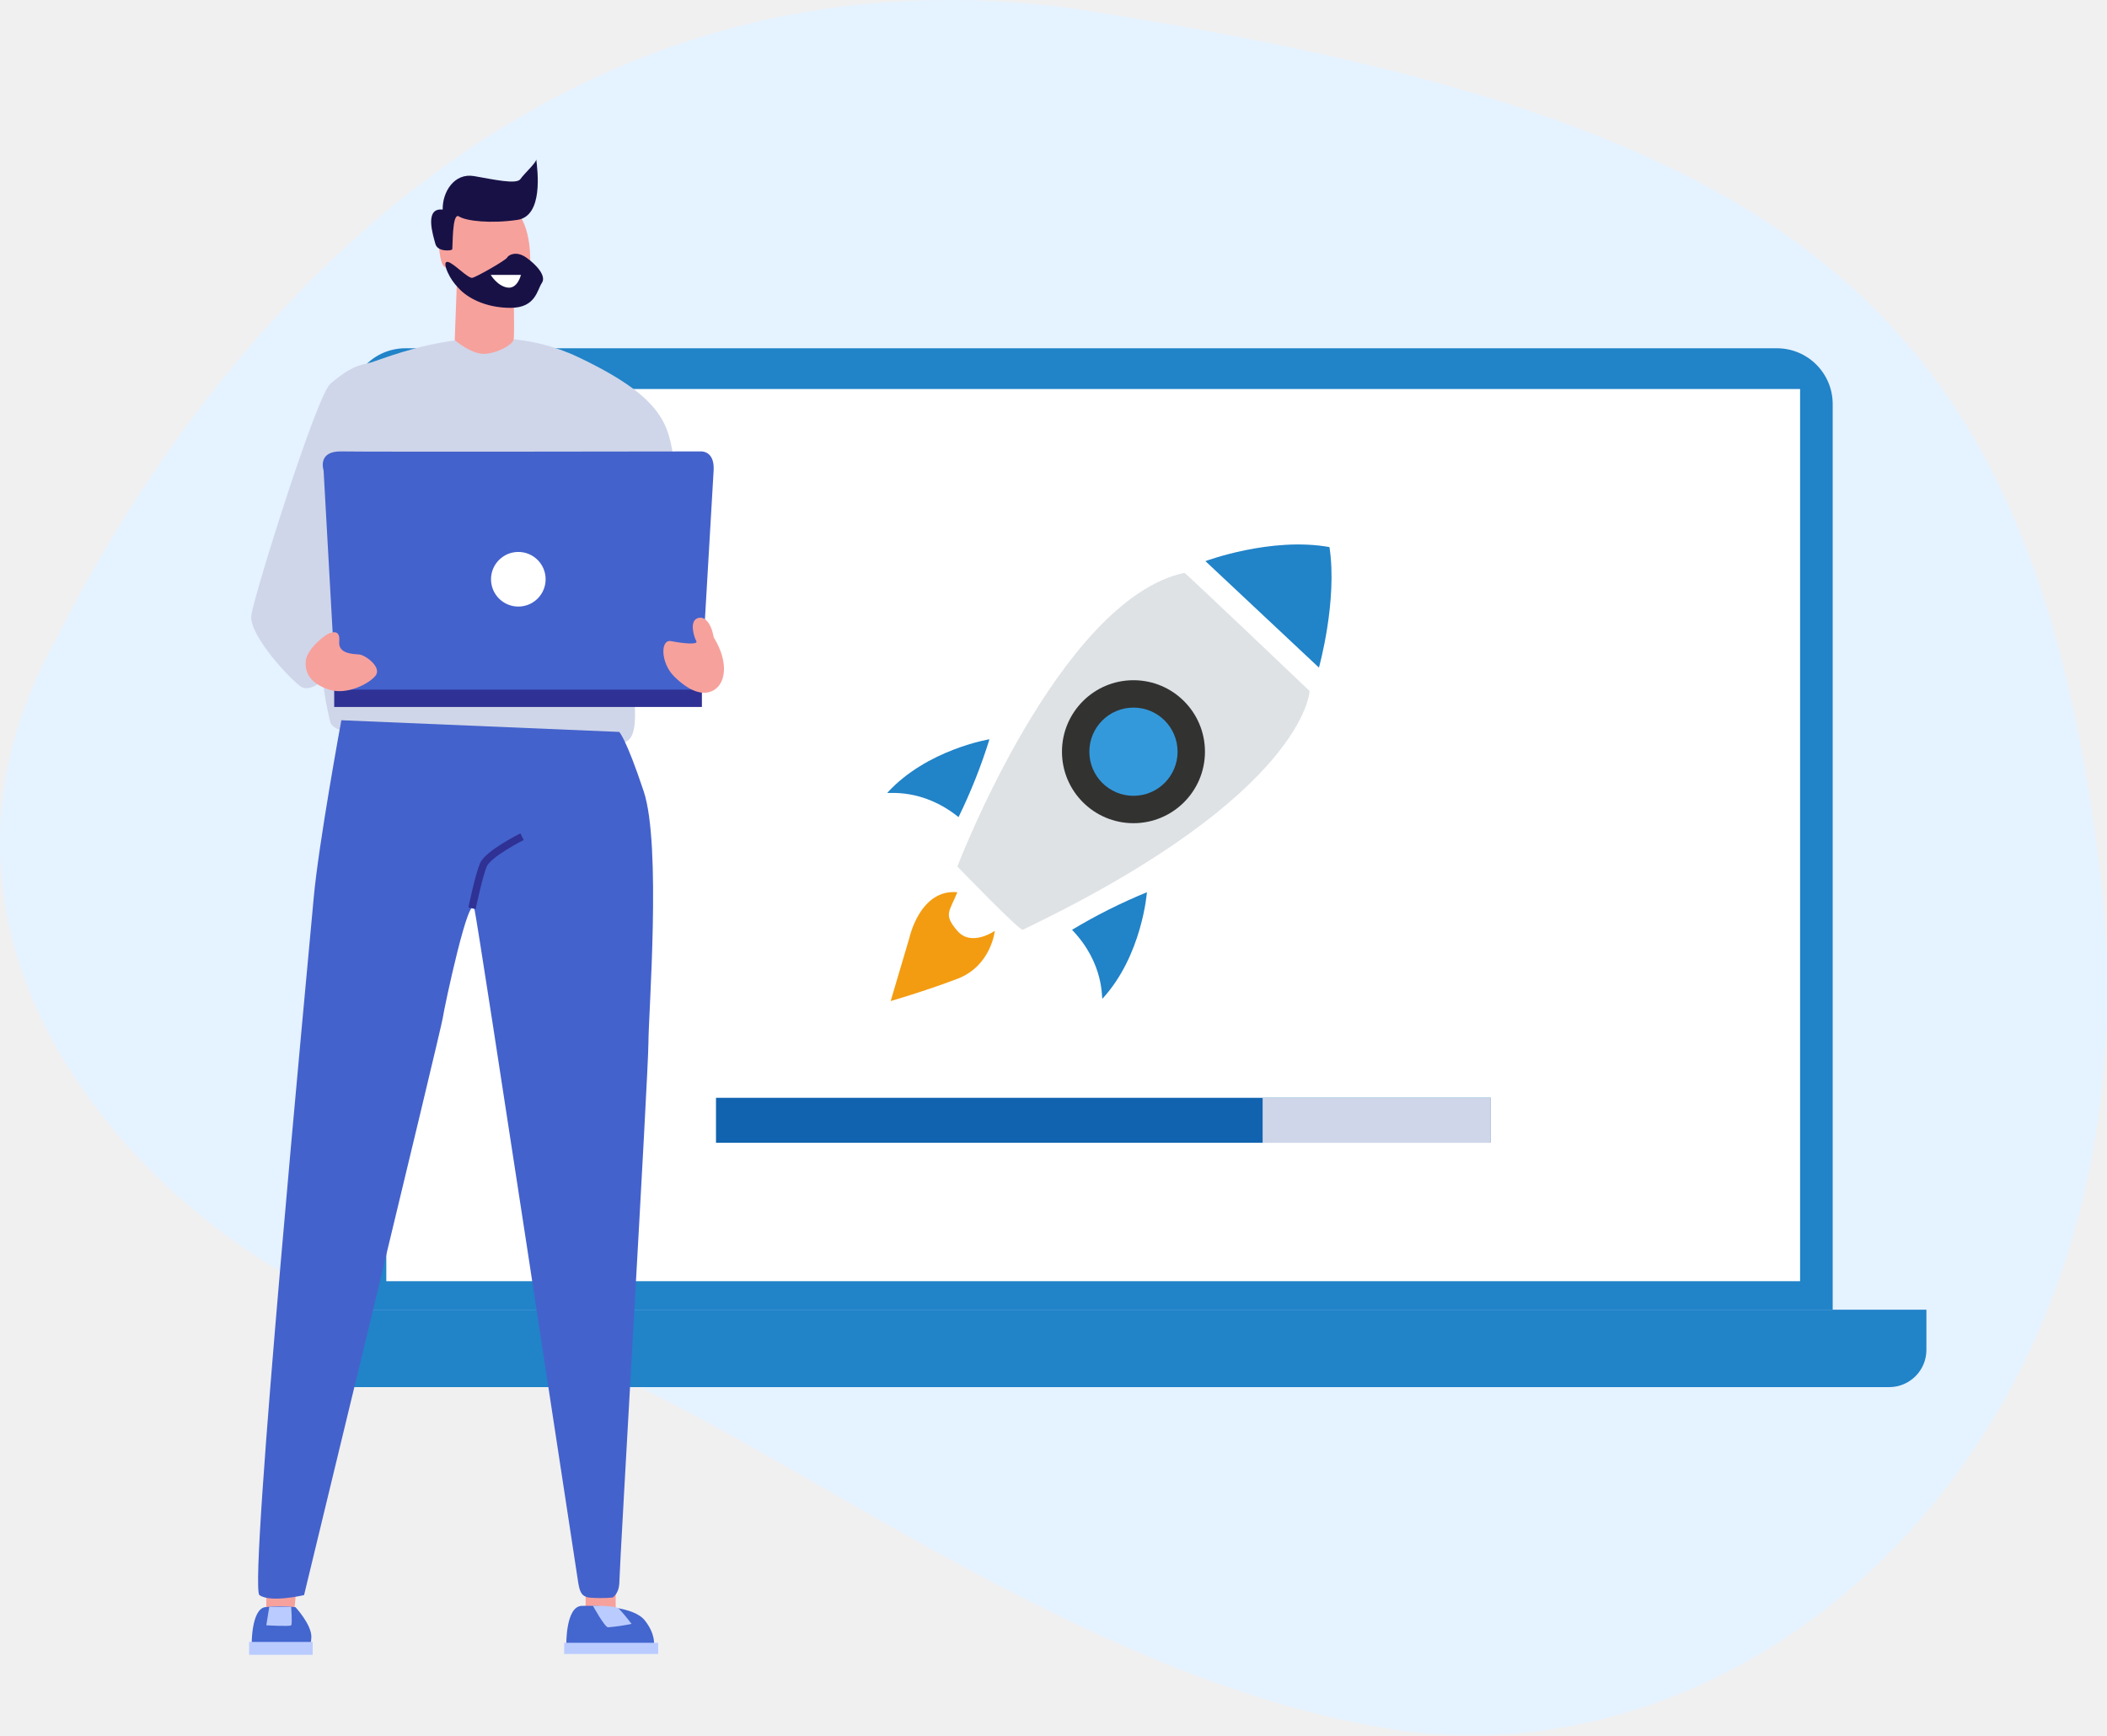
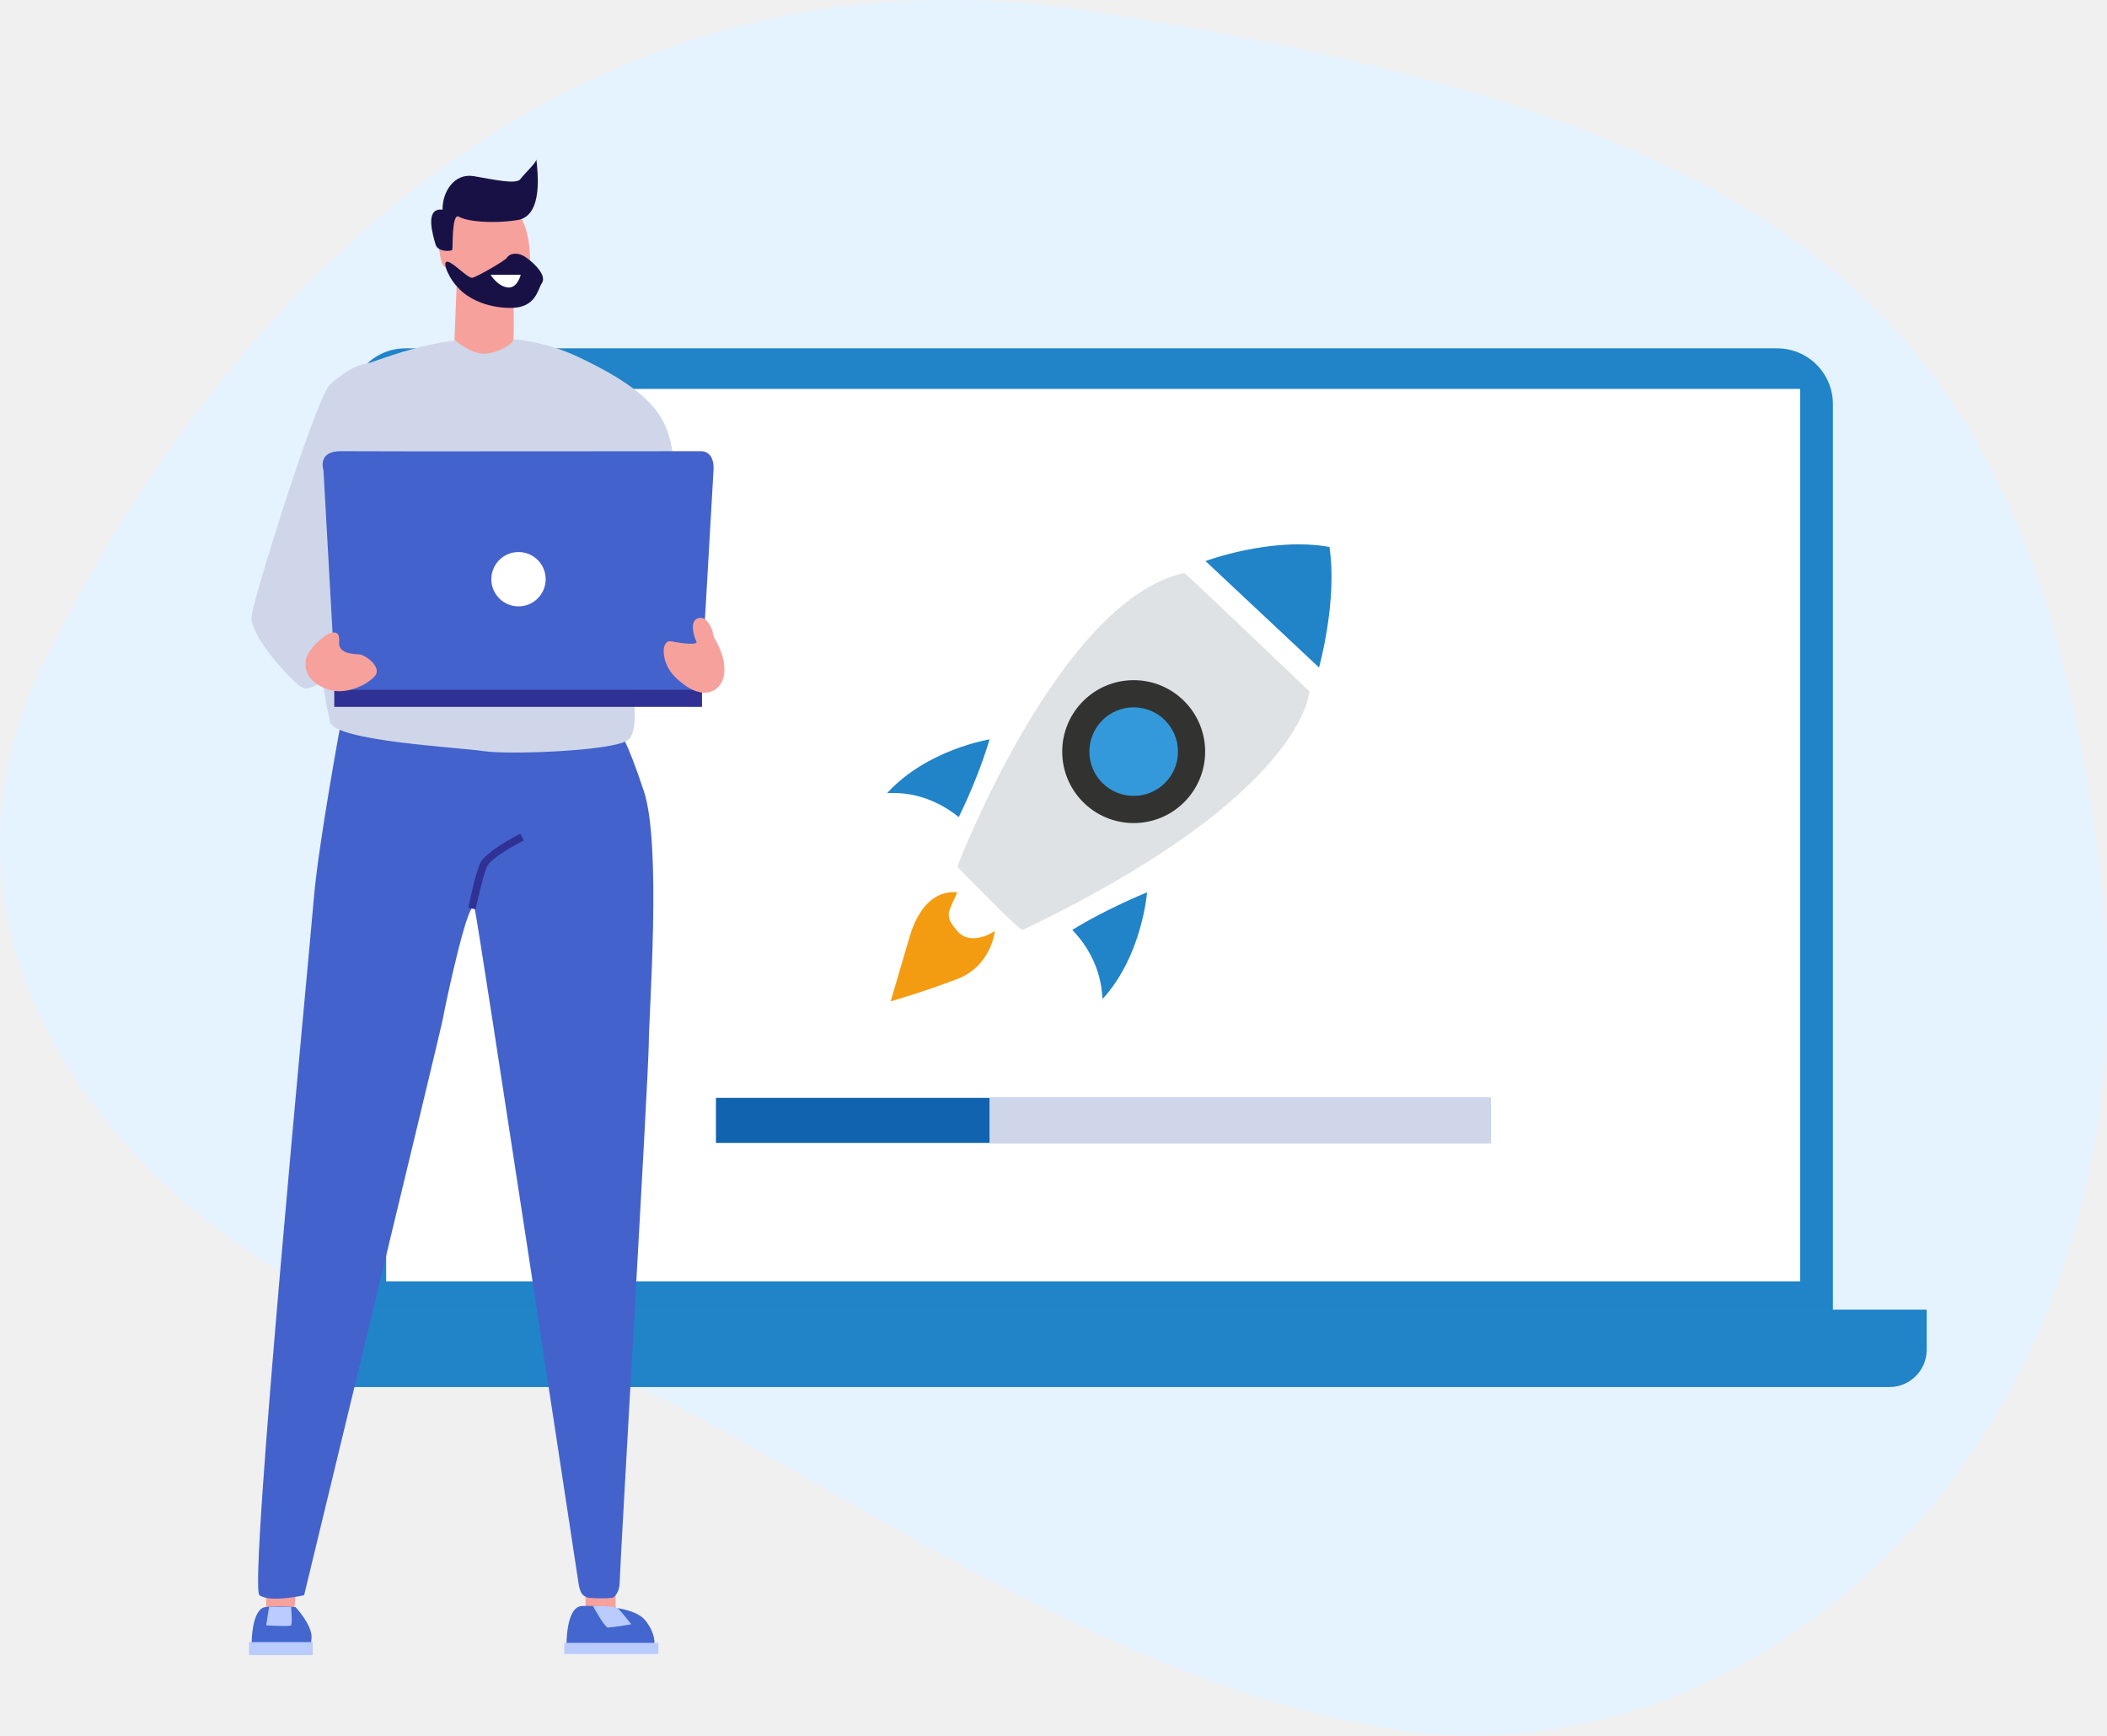
- <svg xmlns="http://www.w3.org/2000/svg" width="566.146" height="466.341" viewBox="0 0 566.146 466.341">
-   <g id="그룹_731" data-name="그룹 731" transform="translate(989.573 -5107.951)">
-     <path id="패스_1249" data-name="패스 1249" d="M-1540.9,7593.062c41.836-83.671,131.629-188.77,273.461-169.382,193.871,29.591,257.135,80.61,275.5,230.6s-89.793,247.95-190.81,231.625-195.912-106.118-247.951-106.118S-1597.018,7693.059-1540.9,7593.062Z" transform="translate(566.454 -2313.39)" fill="#e5f2ff" />
-     <g id="그룹_644" data-name="그룹 644" transform="translate(83.954 9.601)">
-       <path id="사각형_1644" data-name="사각형 1644" d="M15,0H383.491a15,15,0,0,1,15,15V258.362a0,0,0,0,1,0,0H0a0,0,0,0,1,0,0V15A15,15,0,0,1,15,0Z" transform="translate(-979.579 5191.939)" fill="#2183c8" />
-       <rect id="사각형_1643" data-name="사각형 1643" width="379.88" height="239.751" transform="translate(-969.726 5202.887)" fill="#fff" />
-       <path id="사각형_1645" data-name="사각형 1645" d="M0,0H440.091a0,0,0,0,1,0,0V10.8a10,10,0,0,1-10,10H10a10,10,0,0,1-10-10V0A0,0,0,0,1,0,0Z" transform="translate(-996 5450.301)" fill="#2183c8" />
-       <path id="패스_1250" data-name="패스 1250" d="M0,0H208.182V12.076H0Z" transform="translate(-881.14 5393.358)" fill="#1163af" />
-       <rect id="사각형_1647" data-name="사각형 1647" width="61.306" height="12.076" transform="translate(-734.264 5393.358)" fill="#cfd6e9" />
-       <g id="그룹_642" data-name="그룹 642" transform="translate(-836.162 5244.66)">
-         <path id="패스_1244" data-name="패스 1244" d="M-370.77,8184.311s27.354-71.686,61-78.918c0-.313,33.642,31.756,33.642,31.756s-.943,27.668-77.03,64.14C-353.477,8202.231-370.77,8184.311-370.77,8184.311Z" transform="translate(390.646 -8097.771)" fill="#dee2e5" />
-         <path id="패스_1245" data-name="패스 1245" d="M-207.693,8091.228l30.5,28.61s5.031-17.921,2.83-32.384C-190.086,8084.624-207.693,8091.228-207.693,8091.228Z" transform="translate(294.223 -8086.749)" fill="#2183c8" />
-         <path id="패스_1246" data-name="패스 1246" d="M-295.385,8325.493a147.653,147.653,0,0,1,20.122-10.1s-1.258,16.979-11.948,28.612C-287.525,8344.009-286.582,8334.648-295.385,8325.493Z" transform="translate(346.073 -8221.94)" fill="#2183c8" />
-         <path id="패스_1247" data-name="패스 1247" d="M20.122,10.1A147.555,147.555,0,0,0,0,0S1.258,16.979,11.948,28.611C12.262,28.611,11.319,19.251,20.122,10.1Z" transform="matrix(0.087, 0.996, -0.996, 0.087, 28.502, 52.349)" fill="#2183c8" />
-         <path id="패스_1248" data-name="패스 1248" d="M-396.695,8315.327c-2.2,5.344-3.773,5.975,0,10.376s10.061,0,10.061,0-.943,9.432-10.061,12.89-17.921,5.975-17.921,5.975l5.03-16.979S-406.756,8314.384-396.695,8315.327Z" transform="translate(416.57 -8221.872)" fill="#f39c11" />
-         <ellipse id="타원_440" data-name="타원 440" cx="19.21" cy="19.21" rx="19.21" ry="19.21" transform="translate(47.984 36.48)" fill="#323231" />
-         <ellipse id="타원_441" data-name="타원 441" cx="11.853" cy="11.853" rx="11.853" ry="11.853" transform="translate(55.341 43.837)" fill="#3499db" />
+ <svg xmlns="http://www.w3.org/2000/svg" version="1.1" id="Layer_1" x="0px" y="0px" viewBox="0 0 566.1 466.3" style="enable-background:new 0 0 566.1 466.3;" xml:space="preserve">
+   <style type="text/css">
+ 	.st0{fill:#E5F2FF;}
+ 	.st1{fill:#2183C8;}
+ 	.st2{fill:#FFFFFF;}
+ 	.st3{fill:#1163AF;}
+ 	.st4{fill:#CFD6E9;}
+ 	.st5{fill:#DEE2E5;}
+ 	.st6{fill:#F39C11;}
+ 	.st7{fill:#323231;}
+ 	.st8{fill:#3499DB;}
+ 	.st9{fill:#F7A19C;}
+ 	.st10{fill:#4462CC;}
+ 	.st11{fill:#2F3194;}
+ 	.st12{fill:#4366CF;}
+ 	.st13{fill:#BACBFF;}
+ 	.st14{fill:#181146;}
+ </style>
+   <g>
+     <path id="bg" class="st0" d="M15.1,171.7C57,88.1,146.8-17,288.6,2.3c193.9,29.6,257.1,80.6,275.5,230.6s-89.8,248-190.8,231.6   s-195.9-106.1-248-106.1S-41,271.7,15.1,171.7z" />
+   </g>
+   <g id="pc" transform="translate(83.954 9.601)">
+     <path id="사각형_1644" class="st1" d="M25,84h368.5c8.3,0,15,6.7,15,15v243.4l0,0H10l0,0V99C10,90.7,16.7,84,25,84z" />
+     <rect id="사각형_1643" x="19.8" y="94.9" class="st2" width="379.9" height="239.8" />
+     <path id="사각형_1645" class="st1" d="M-6.4,342.3h440.1l0,0v10.8c0,5.5-4.5,10-10,10H3.6c-5.5,0-10-4.5-10-10V342.3L-6.4,342.3   z" />
+     <path id="gage" class="st3" d="M108.4,285.4h208.2v12.1H108.4V285.4z" />
+     <rect id="gage001" x="181.9" y="285.4" class="st4" width="134.7" height="12.1">
+       <animateTransform additive="sum" attributeName="transform" type="translate" begin="0s" dur="2s" keyTimes="0;0.2; 0.5;0.8; 1" values="0 0;5 0;55 0; 45 0;0 0" repeatCount="indefinite" calcMode="paced" />
+     </rect>
+     <g id="roket" transform="translate(-836.162 5244.66)">
+       <path id="패스_1244" class="st5" d="M1009.4-5021.4c0,0,27.4-71.7,61-78.9c0-0.3,33.6,31.8,33.6,31.8s-0.9,27.7-77,64.1    C1026.7-5003.5,1009.4-5021.4,1009.4-5021.4z" />
+       <path id="패스_1245" class="st1" d="M1076.1-5103.5l30.5,28.6c0,0,5-17.9,2.8-32.4C1093.7-5110.1,1076.1-5103.5,1076.1-5103.5z" />
+       <path id="패스_1246" class="st1" d="M1040.3-5004.4c6.4-3.9,13.2-7.2,20.1-10.1c0,0-1.3,17-11.9,28.6    C1048.1-4985.9,1049.1-4995.2,1040.3-5004.4z" />
+       <path id="패스_1247" class="st1" d="M1009.8-5034.7c3.3-6.8,6.1-13.7,8.3-20.9c0,0-16.8,2.7-27.5,14.4    C990.6-5040.9,999.9-5042.7,1009.8-5034.7z" />
+       <path id="fire" class="st6" d="M1009.4-5014.5c-2.2,5.3-3.8,6,0,10.4s10.1,0,10.1,0s-0.9,9.4-10.1,12.9c-9.1,3.5-17.9,6-17.9,6    l5-17C996.6-5002.2,999.4-5015.4,1009.4-5014.5z">
+         <animate accumulate="none" additive="replace" attributeName="opacity" calcMode="linear" dur="2s" fill="remove" keyTimes="0; 0.1; 0.2; 0.3; 0.4; 0.5;0.6; 1" repeatCount="indefinite" restart="always" values="1;0;1;0;1;0;1;1">
+ 			</animate>
+       </path>
+       <ellipse id="타원_440" class="st7" cx="1056.8" cy="-5052.3" rx="19.2" ry="19.2" />
+       <ellipse id="타원_441" class="st8" cx="1056.8" cy="-5052.3" rx="11.9" ry="11.9" />
+       <animateTransform additive="sum" attributeName="transform" type="rotate" begin="0s" dur="2s" keyTimes="0; 0.1; 0.2; 0.3; 0.4; 0.5; 1" calcMode="paced" values="0 1050 -5040; -3 1050 -5040;3 1050 -5040; -3 1050 -5040; 3 1050 -5040; 0 1050 -5040; 0 1050 -5040;" repeatCount="indefinite" />
+     </g>
+     <rect id="whitemask" x="316.6" y="256.8" class="st2" width="83.1" height="65.6" />
+   </g>
+   <g id="man" transform="translate(236.508 -1440.965)">
+     <g id="bottom">
+       <path id="패스_1239" class="st9" d="M-79.2,1869v4.8h8.1v-4.8H-79.2z" />
+       <path id="패스_1235" class="st9" d="M-165,1868.4v5.1h7.4c0.3,0,0.6-5.1,0.6-5.1H-165z" />
+       <path id="패스_1233" class="st10" d="M-144.8,1634.5c0,0-6.2,33.4-7.4,48s-17.6,185-14.6,187.1s12,0,12,0s36.8-152,37.3-155    s7.3-35.1,8.6-29.1s27.4,178.1,27.8,180.7s0.9,3.7,2.8,4.1c2.1,0.2,4.3,0.2,6.4,0c0,0,1.9-0.9,1.9-4.5s7.8-136.6,7.8-144.5    s3.5-53.2-1.3-67.7s-6.6-16-6.6-16L-144.8,1634.5z" />
+       <path class="st11" d="M-108.7,1685.3l-2-0.4c0.1-0.4,1.8-8.7,3.1-11.8c1.4-3.3,9.9-7.6,10.9-8.1l0.9,1.8c-3.4,1.7-9.1,5.1-9.9,7.1    C-106.9,1676.7-108.7,1685.2-108.7,1685.3z" />
+       <path id="패스_1236" class="st12" d="M-168.9,1882.4c0,0,0-9,3.6-9.6c2.7-0.3,5.5-0.3,8.2,0c0,0,4.4,4.7,4.3,8.1s-1,1.3-1.5,1.5    S-168.9,1882.4-168.9,1882.4z" />
+       <path id="패스_1237" class="st13" d="M-165,1877.7c0,0,6.3,0.4,6.7,0s0-5,0-5h-5.9L-165,1877.7z" />
+       <path id="패스_1238" class="st13" d="M-169.6,1885.7v-3.5h17.1v3.5H-169.6z" />
+       <path id="패스_1240" class="st12" d="M-84.3,1883.1c0,0-0.2-10.5,4.2-10.6s14,0.1,17,3.9s2.4,6.7,2.4,6.7H-84.3z" />
+       <path id="패스_1241" class="st13" d="M-84.3,1885.4h24.7v-3h-25.3v3H-84.3z" />
+       <path id="패스_1242" class="st13" d="M-77.2,1872.5c0,0,3.1,5.7,4,5.8c2.1-0.2,4.2-0.5,6.3-0.9c-1.1-1.4-2.2-2.8-3.5-4.2    C-71.2,1872.4-77.2,1872.5-77.2,1872.5z" />
+     </g>
+     <g id="top">
+       <path id="body" class="st4" d="M-149.8,1623.8c0,0-3.4,3.1-5.7,1.8s-14.2-13.8-13.4-19.3s17.5-59.1,21.2-62.2s6.4-4.9,9.9-5.5    s31-13.8,56.5-1.8s24.4,19.7,26.3,30.8s-13.1,48.7-12.9,50.1s4.3,19.3,0,22.2s-32.2,3.9-38.6,2.9s-40-2.7-41.3-7.8    C-148.7,1631.4-149.3,1627.6-149.8,1623.8z" />
+       <g id="mpc">
+         <path id="패스_1228" class="st10" d="M-146.3,1626.4l-3.3-59.1c0,0-1.8-5.2,4.8-5.1s96.6,0,96.6,0s3.7-0.3,3.4,5.1     s-3.4,59.1-3.4,59.1H-146.3z" />
+         <path id="패스_1229" class="st11" d="M-146.7,1630.9v-4.6h98.8v4.6H-146.7z" />
+         <circle id="타원_439" class="st2" cx="-97.2" cy="1596.6" r="7.3" />
+         <path id="패스_1230" class="st9" d="M-148.1,1626.3c-4.6-1.5-6.6-4.2-6.3-7.6s5.4-7.2,6.3-7.5s3-1,2.7,2.2s3.7,3.3,5.4,3.4     s6.1,3.4,4.3,5.7S-143.4,1627.8-148.1,1626.3z" />
+         <path id="패스_1231" class="st9" d="M-44.7,1612.2c-0.8-4.3-2.9-6-4.7-4.9s-0.6,4.9,0,6s-3.7,0.6-6.7,0s-2.8,5.8,0.8,9.4     s7.5,5.5,10.7,3.7S-40.5,1619.1-44.7,1612.2z" />
+         <animateTransform additive="sum" attributeName="transform" type="translate" begin="0s" dur="3.5s" keyTimes="0; 0.5;1" values="0 0;0 -5; 0 0" repeatCount="indefinite" calcMode="paced" />
      </g>
-     </g>
-     <g id="그룹_643" data-name="그룹 643" transform="translate(236.508 -1440.965)">
-       <path id="패스_1239" data-name="패스 1239" d="M-1371.212,7508.707v4.844h8.073v-4.844Z" transform="translate(302.489 -531.752)" fill="#f7a19c" />
-       <path id="패스_1235" data-name="패스 1235" d="M-1441.371,7508.236v5.074h7.381c.346,0,.577-5.074.577-5.074Z" transform="translate(286.841 -531.857)" fill="#f7a19c" />
-       <path id="패스_1232" data-name="패스 1232" d="M-1425.458,7325s-3.4,3.118-5.743,1.754-14.229-13.84-13.449-19.3,17.542-59.058,21.245-62.176,6.432-4.872,9.94-5.457,30.991-13.84,56.524-1.755,24.364,19.686,26.313,30.8-13.059,48.729-12.864,50.092,4.288,19.3,0,22.22-32.16,3.9-38.592,2.924-39.957-2.729-41.321-7.8A89.112,89.112,0,0,1-1425.458,7325Z" transform="translate(286.102 -593.243)" fill="#cfd6e9" />
-       <path id="패스_1227" data-name="패스 1227" d="M-1403.556,7212.965s.231,6.8,1.615,7.5,3.345,4.383,3.345,4.383l-.577,15.34s4.613,4.037,8.3,3.69,7.15-2.537,7.5-3.69,0-13.148,0-13.148l4.383-5.536s.923-8.881-2.537-14.532-17.646-3.229-17.646-3.229Z" transform="translate(295.275 -599.886)" fill="#f7a19c" />
-       <path id="패스_1225" data-name="패스 1225" d="M-1402.047,7207.236c-.115-4.729,3.114-9.918,8.419-9s11.418,2.306,12.456.807,4.267-4.383,4.267-5.3c.346,3,1.961,15.223-5.075,16.261s-13.725.346-15.685-.923-1.615,8.535-1.845,8.881-3.921.691-4.5-1.5S-1407.121,7206.659-1402.047,7207.236Z" transform="translate(294.919 -602)" fill="#181146" />
-       <path id="패스_1226" data-name="패스 1226" d="M-1401.36,7219.565s-1.5-3.114,0-2.884,5.421,4.5,6.574,4.268,9-4.729,9.342-5.421,2.422-1.961,5.19,0,5.421,4.96,4.152,6.8-1.615,6.689-8.419,6.689-11.764-2.769-14.071-5.421A14.3,14.3,0,0,1-1401.36,7219.565Z" transform="translate(295.616 -597.375)" fill="#181146" />
-       <path id="패스_1228" data-name="패스 1228" d="M-1425.442,7322.084l-3.3-59.073s-1.8-5.247,4.8-5.1,96.556,0,96.556,0,3.748-.3,3.448,5.1-3.448,59.073-3.448,59.073Z" transform="translate(289.608 -587.689)" fill="#4462cc" />
-       <path id="패스_1229" data-name="패스 1229" d="M-1426.452,7314.907v-4.647h98.8v4.647Z" transform="translate(290.169 -576.013)" fill="#2f3194" />
-       <circle id="타원_439" data-name="타원 439" cx="7.338" cy="7.338" r="7.338" transform="translate(-1094.147 6697.238)" fill="#fff" />
-       <path id="패스_1230" data-name="패스 1230" d="M-1426.4,7313.074c-4.648-1.5-6.6-4.2-6.3-7.646s5.4-7.2,6.3-7.5,3-1.049,2.7,2.249,3.749,3.3,5.4,3.448,6.147,3.449,4.348,5.7S-1421.754,7314.573-1426.4,7313.074Z" transform="translate(288.769 -578.827)" fill="#f7a19c" />
-       <path id="패스_1231" data-name="패스 1231" d="M-1340.611,7299.694c-.767-4.349-2.866-6-4.665-4.948s-.6,4.948,0,6-3.749.6-6.747,0-2.849,5.848.75,9.445,7.531,5.547,10.662,3.748S-1336.4,7306.591-1340.611,7299.694Z" transform="translate(306.298 -579.541)" fill="#f7a19c" />
-       <path id="패스_1233" data-name="패스 1233" d="M-1420.8,7316.977s-6.164,33.4-7.448,47.96-17.557,184.991-14.559,187.132,11.99,0,11.99,0,36.827-152.019,37.255-155.016,7.28-35.113,8.564-29.118,27.406,178.139,27.834,180.708.879,3.732,2.831,4.087a36.426,36.426,0,0,0,6.388,0s1.863-.888,1.863-4.524,7.792-136.62,7.792-144.475,3.547-53.21-1.267-67.653-6.588-15.963-6.588-15.963Z" transform="translate(286.438 -574.515)" fill="#4462cc" />
-       <path id="패스_1234" data-name="패스 1234" d="M-1383.549,7344.2s-9.134,4.561-10.4,7.6-3.041,11.655-3.041,11.655" transform="translate(297.74 -570.444)" fill="none" stroke="#2f3194" stroke-width="2" />
-       <path id="패스_1236" data-name="패스 1236" d="M-1444.577,7522.287s0-9,3.575-9.573a34.768,34.768,0,0,1,8.189,0s4.382,4.729,4.267,8.073-1.038,1.269-1.5,1.5S-1444.577,7522.287-1444.577,7522.287Z" transform="translate(286.126 -531.915)" fill="#4366cf" />
-       <path id="패스_1237" data-name="패스 1237" d="M-1441.371,7517.561s6.344.375,6.689,0,0-4.987,0-4.987h-5.882Z" transform="translate(286.841 -531.89)" fill="#bacbff" />
-       <path id="패스_1238" data-name="패스 1238" d="M-1445.143,7523.766v-3.461h17.069v3.461Z" transform="translate(286 -530.164)" fill="#bacbff" />
-       <path id="패스_1240" data-name="패스 1240" d="M-1375.455,7523s-.231-10.5,4.152-10.61,13.955.114,16.954,3.921,2.422,6.689,2.422,6.689Z" transform="translate(301.542 -531.936)" fill="#4366cf" />
-       <path id="패스_1241" data-name="패스 1241" d="M-1375.352,7523.493h24.683v-3h-25.258v3Z" transform="translate(301.438 -530.123)" fill="#bacbff" />
-       <path id="패스_1242" data-name="패스 1242" d="M-1369.609,7512.368s3.114,5.673,4.037,5.788a54.918,54.918,0,0,0,6.343-.923,49.238,49.238,0,0,0-3.46-4.151C-1363.611,7512.274-1369.609,7512.368-1369.609,7512.368Z" transform="translate(302.847 -531.937)" fill="#bacbff" />
-       <path id="패스_1243" data-name="패스 1243" d="M-1392.063,7219.121h8.121s-.887,3.821-3.617,3.412S-1392.063,7219.121-1392.063,7219.121Z" transform="translate(297.836 -596.34)" fill="#fff" />
+       <g id="head">
+         <path id="패스_1227" class="st9" d="M-118.7,1505.1c0,0,0.2,6.8,1.6,7.5s3.3,4.4,3.3,4.4l-0.6,15.3c0,0,4.6,4,8.3,3.7     s7.2-2.5,7.5-3.7s0-13.1,0-13.1l4.4-5.5c0,0,0.9-8.9-2.5-14.5s-17.6-3.2-17.6-3.2L-118.7,1505.1z" />
+         <path id="패스_1225" class="st14" d="M-117.6,1497.3c-0.1-4.7,3.1-9.9,8.4-9s11.4,2.3,12.5,0.8s4.3-4.4,4.3-5.3     c0.3,3,2,15.2-5.1,16.3s-13.7,0.3-15.7-0.9s-1.6,8.5-1.8,8.9s-3.9,0.7-4.5-1.5S-122.6,1496.7-117.6,1497.3z" />
+         <path id="패스_1226" class="st14" d="M-116.2,1514.2c0,0-1.5-3.1,0-2.9s5.4,4.5,6.6,4.3s9-4.7,9.3-5.4s2.4-2,5.2,0     s5.4,5,4.2,6.8s-1.6,6.7-8.4,6.7s-11.8-2.8-14.1-5.4C-114.6,1517.1-115.5,1515.7-116.2,1514.2z" />
+         <path id="패스_1243" class="st2" d="M-104.7,1514.8h8.1c0,0-0.9,3.8-3.6,3.4S-104.7,1514.8-104.7,1514.8z" />
+         <animateTransform additive="sum" attributeName="transform" type="rotate" begin="0s" dur="2s" keyTimes="0; 0.5; 1" calcMode="paced" values="0 -100 1520; -7 -100 1520; 0 -100 1520" repeatCount="indefinite" />
+       </g>
    </g>
  </g>
</svg>
